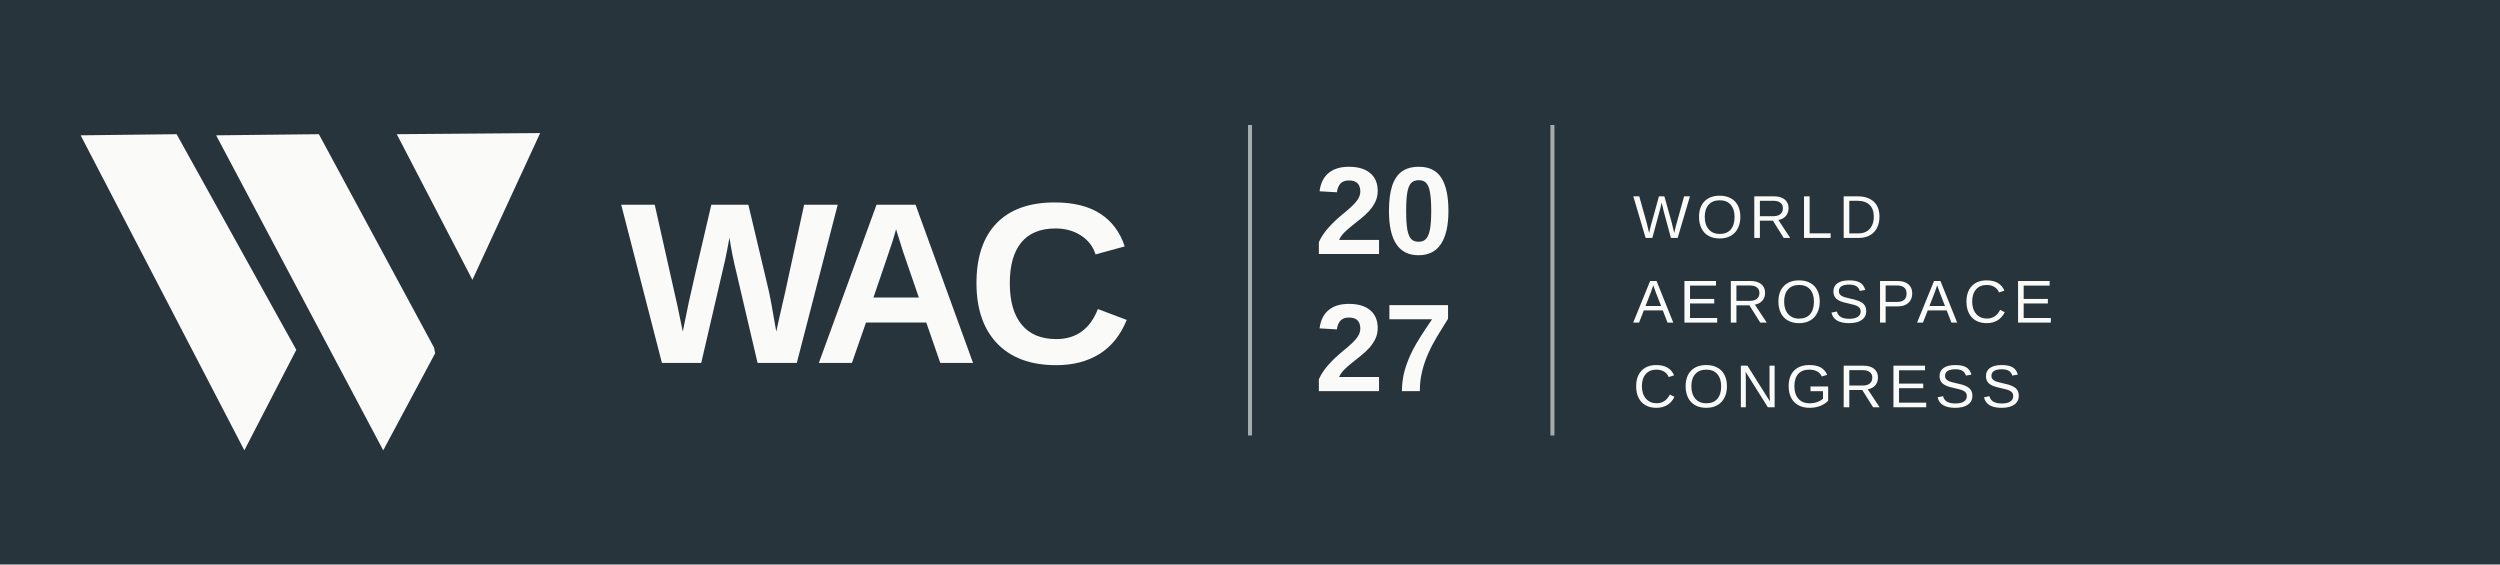
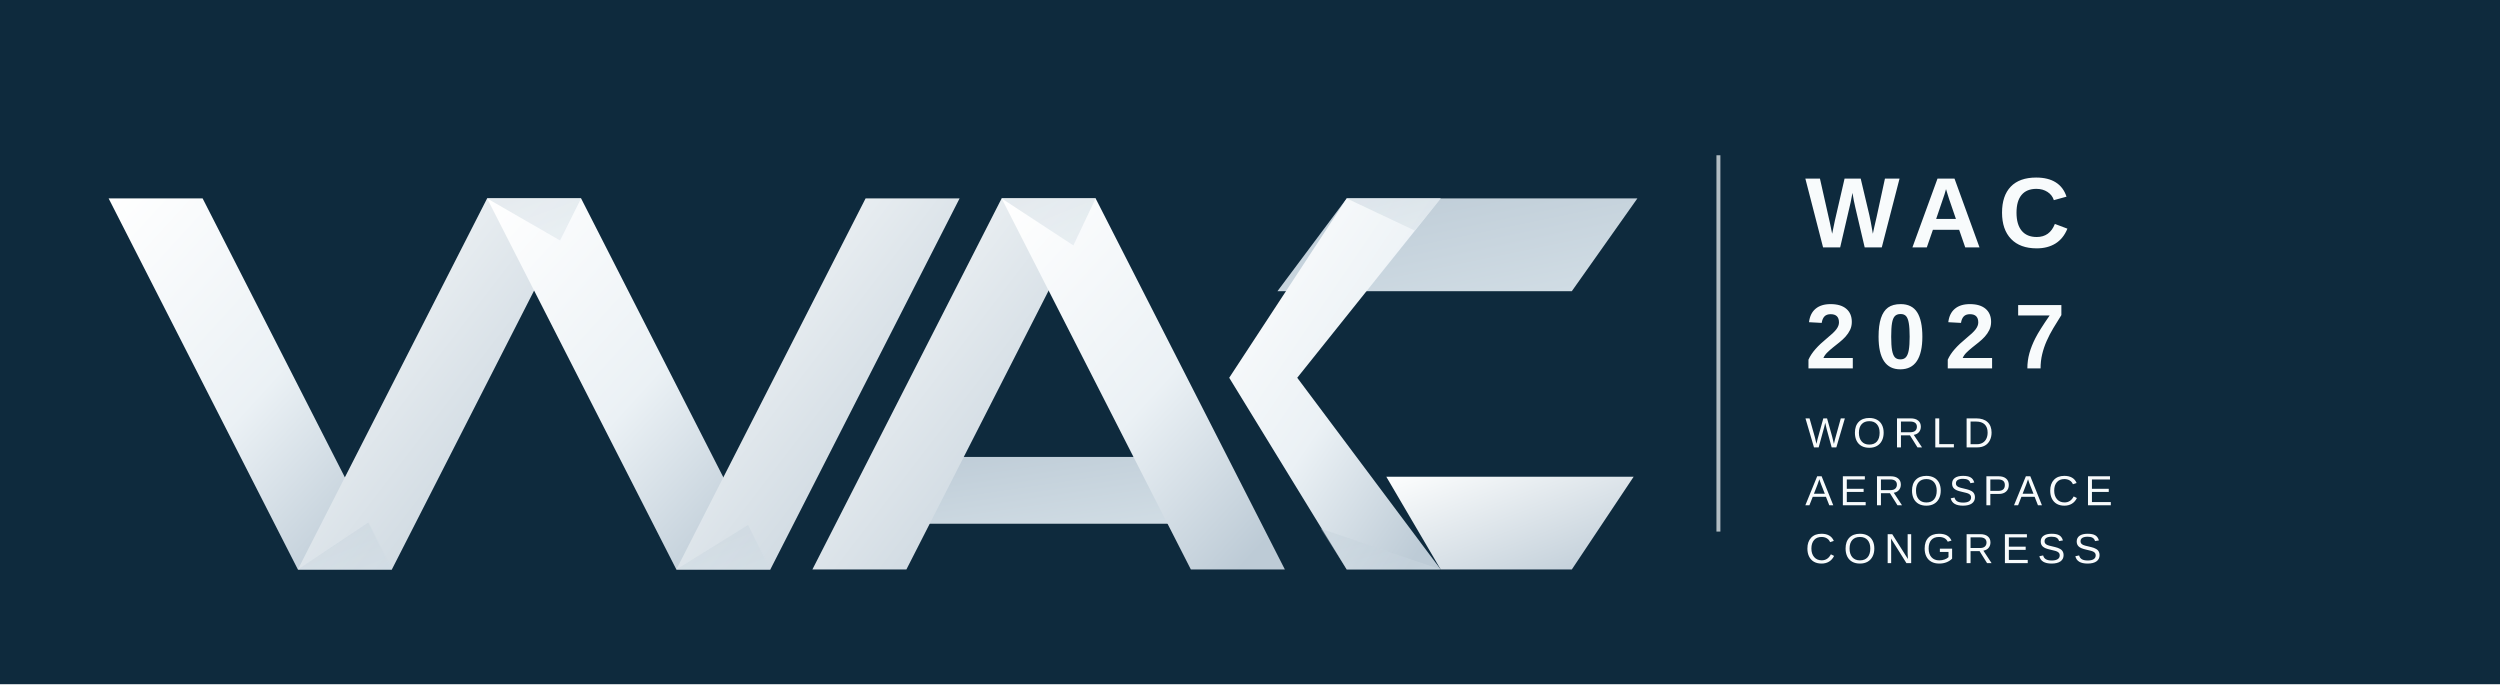
- <svg xmlns="http://www.w3.org/2000/svg" viewBox="0 0 620 140" role="img" aria-labelledby="t">
-   <rect width="620" height="140" fill="#27343C" />
-   <g transform="translate(20 33) scale(.28)">
-     <path fill="#FAFAF8" d="M0 2 L145 281 L191 192 L85 1 Z" />
-     <path fill="#FAFAF8" d="M120 2 L268 281 L314 195 L313 190 L211 1 Z" />
-     <path fill="#FAFAF8" d="M280 1 L347 130 L407 0 Z" />
+ <svg xmlns="http://www.w3.org/2000/svg" viewBox="0 0 950 260" role="img" aria-labelledby="t">
+   <rect width="950" height="260" fill="#0E2A3D" />
+   <g transform="translate(30 66) scale(.47)">
+     <defs>
+       <linearGradient id="front" x1="0" y1="0" x2=".84" y2="1">
+         <stop stop-color="#ffffff" />
+         <stop offset=".57" stop-color="#ebf1f5" />
+         <stop offset="1" stop-color="#bdcbd6" />
+       </linearGradient>
+       <linearGradient id="return" x1="0" y1="0" x2="1" y2="1">
+         <stop stop-color="#fdfefe" />
+         <stop offset="1" stop-color="#bdcbd6" />
+       </linearGradient>
+       <linearGradient id="edge" x1="0" y1="0" x2=".8" y2="1">
+         <stop stop-color="#bdcbd6" />
+         <stop offset="1" stop-color="#d0dce4" />
+       </linearGradient>
+     </defs>
+     <path fill="url(#front)" d="M24 20H100L253 320H177Z" />
+     <path fill="url(#return)" d="M177 320H253L406 20H330Z" />
+     <path fill="url(#front)" d="M330 20H406L559 320H483Z" />
+     <path fill="url(#return)" d="M483 320H559L712 20H636Z" />
+     <path fill="url(#edge)" opacity=".42" d="M177 320H253L234 282Z" />
+     <path fill="url(#edge)" opacity=".4" d="M483 320H559L541 284Z" />
+     <path fill="url(#edge)" opacity=".38" d="M330 20H406L389 54Z" />
+     <path fill="url(#edge)" d="M658 229H903L926 283H631Z" />
+     <path fill="url(#return)" d="M593 320H669L822 20H746Z" />
+     <path fill="url(#front)" d="M746 20H822L975 320H899Z" />
+     <path fill="url(#edge)" opacity=".4" d="M746 20H822L804 58Z" />
+     <path fill="url(#edge)" d="M1025 20H1260L1207 95H969Z" />
+     <path fill="url(#front)" d="M1025 20H1101L985 165L1101 320H1025L930 165Z" />
+     <path fill="url(#return)" d="M1057 245H1257L1207 320H1101Z" />
+     <path fill="url(#edge)" opacity=".42" d="M1025 20H1101L1080 46Z" />
+     <path fill="url(#edge)" opacity=".35" d="M1101 320H1025L1004 287Z" />
  </g>
-   <text x="154" y="90" fill="#FAFAF8" font-family="Arial,Helvetica,sans-serif" font-size="57" font-weight="750" letter-spacing="-3">WAC</text>
-   <path d="M310 31V108" stroke="#FAFAF8" stroke-width="1" opacity=".6" />
-   <text x="326" y="63" fill="#FAFAF8" font-family="Arial,Helvetica,sans-serif" font-size="31" font-weight="700">20</text>
-   <text x="326" y="97" fill="#FAFAF8" font-family="Arial,Helvetica,sans-serif" font-size="31" font-weight="700">27</text>
-   <path d="M385 31V108" stroke="#FAFAF8" stroke-width="1" opacity=".6" />
-   <text x="405" y="59" fill="#FAFAF8" font-family="Arial,Helvetica,sans-serif" font-size="15" letter-spacing="1.5">WORLD</text>
-   <text x="405" y="80" fill="#FAFAF8" font-family="Arial,Helvetica,sans-serif" font-size="15" letter-spacing="1.5">AEROSPACE</text>
-   <text x="405" y="101" fill="#FAFAF8" font-family="Arial,Helvetica,sans-serif" font-size="15" letter-spacing="1.5">CONGRESS</text>
+   <path d="M653 59V202" stroke="#f8fbfc" stroke-width="1.5" opacity=".7" />
+   <text x="686" y="94" fill="#f8fbfc" font-family="Arial,Helvetica,sans-serif" font-size="38" font-weight="700" letter-spacing="6">WAC</text>
+   <text x="686" y="140" fill="#f8fbfc" font-family="Arial,Helvetica,sans-serif" font-size="35" font-weight="700" letter-spacing="7">2027</text>
+   <text x="686" y="170" fill="#f8fbfc" font-family="Arial,Helvetica,sans-serif" font-size="16" letter-spacing="3">WORLD</text>
+   <text x="686" y="192" fill="#f8fbfc" font-family="Arial,Helvetica,sans-serif" font-size="16" letter-spacing="2.3">AEROSPACE</text>
+   <text x="686" y="214" fill="#f8fbfc" font-family="Arial,Helvetica,sans-serif" font-size="16" letter-spacing="3">CONGRESS</text>
</svg>
